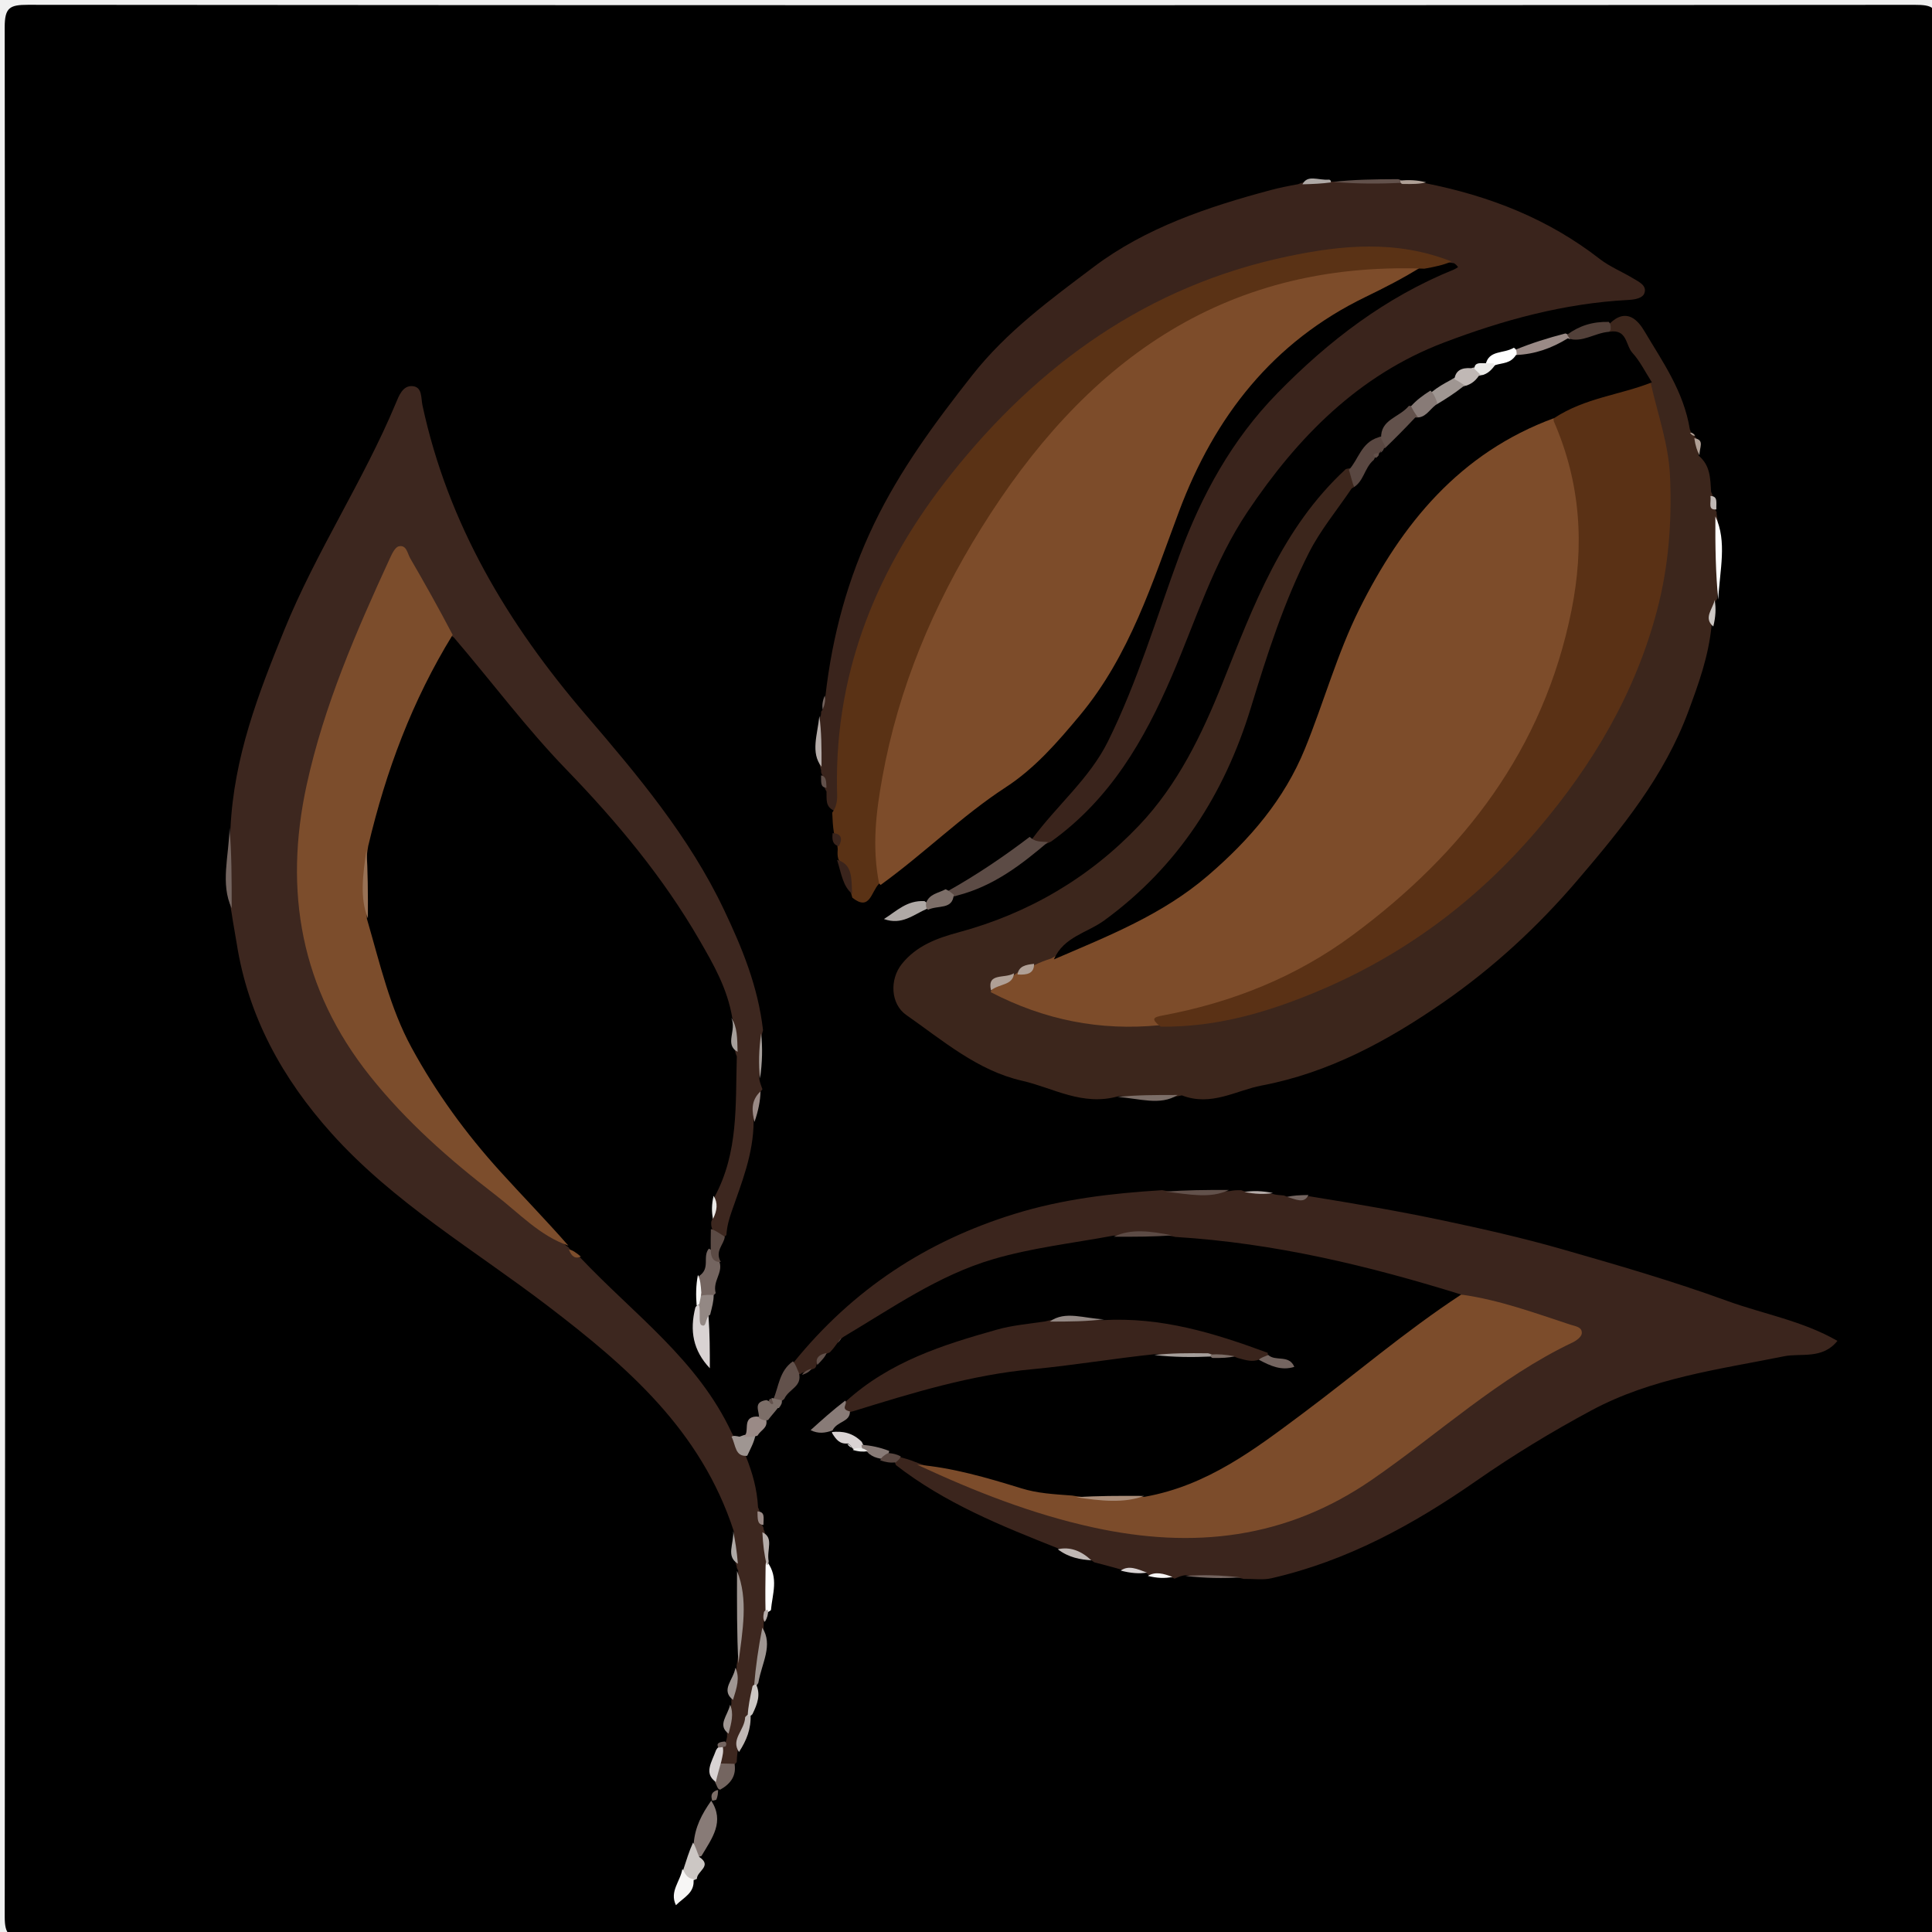
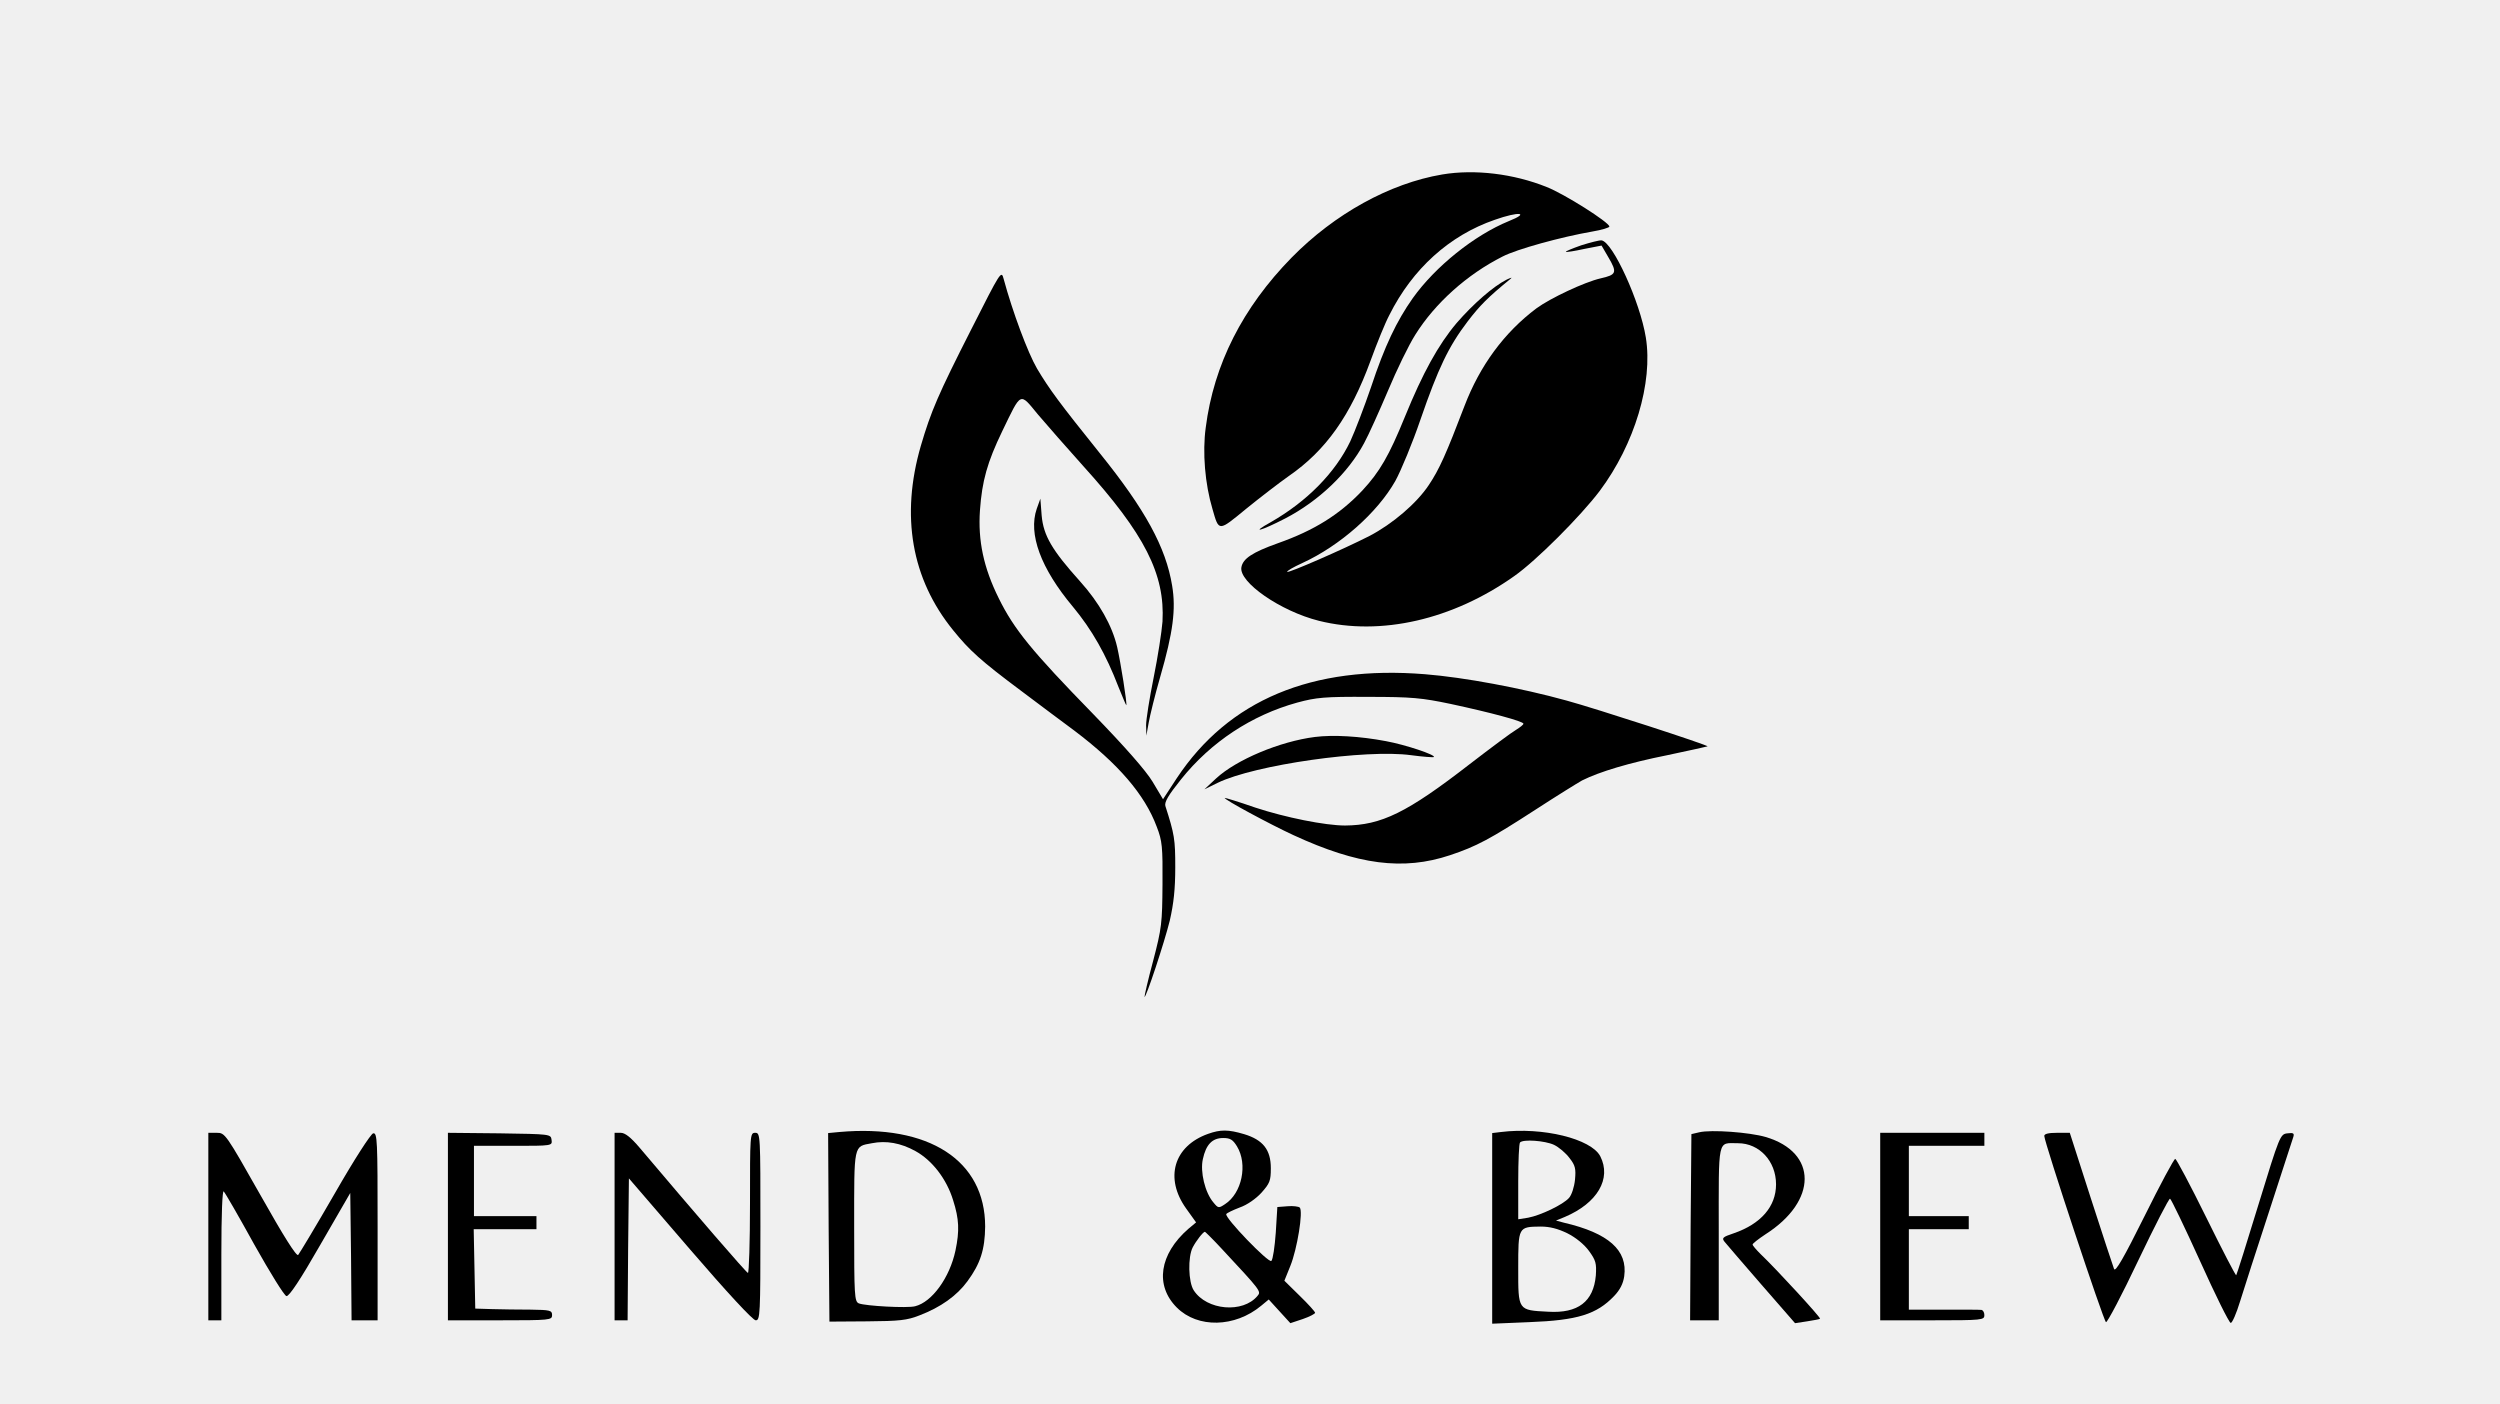
- <svg xmlns="http://www.w3.org/2000/svg" version="1.1" id="Layer_1" x="0px" y="0px" width="100%" viewBox="0 0 367 367" enable-background="new 0 0 367 367" xml:space="preserve">
-   <path fill="#000000" opacity="1" stroke="none" d=" M214,368   C144.024,368 74.547,367.973 5.071,368.085   C1.804,368.091 0.893,367.644 0.896,364.074   C1.021,244.448 1.023,124.822 0.892,5.196   C0.888,1.446 1.839,0.911 5.301,0.914   C124.76,1.017 244.22,1.016 363.679,0.919   C367.088,0.916 368.117,1.371 368.112,5.176   C367.975,124.802 367.979,244.428 368.101,364.054   C368.105,367.584 367.258,368.098 363.949,368.089   C314.133,367.96 264.316,368 214,368  z" />
-   <path fill="#3D271F" opacity="1" stroke="none" d=" M43.777,157.46   C44.397,143.806 49.087,131.761 53.987,119.707   C60.031,104.838 68.987,91.428 75.171,76.64   C75.741,75.278 76.475,73.166 78.39,73.353   C80.261,73.536 79.951,75.61 80.252,77.005   C85.1,99.52 96.394,118.447 111.302,135.818   C121.126,147.265 130.958,158.974 137.53,172.82   C140.927,179.978 143.979,187.296 144.944,195.685   C143.991,198.8 144.768,201.61 144.22,204.709   C144.281,205.583 144.565,206.103 144.832,206.921   C143.195,208.729 143.649,210.802 143.159,212.985   C143.129,219.261 140.864,224.697 138.983,230.15   C138.509,231.524 138.118,232.804 137.981,234.615   C136.374,236.059 135.741,235.231 135.268,233.407   C135.084,232.859 135.082,232.635 135.113,232.074   C135.836,230.432 135.325,229.004 135.738,227.355   C140.311,218.88 139.688,209.931 139.966,200.663   C138.854,198.203 140.002,195.907 139.123,193.455   C138.184,187.751 135.508,183.153 132.909,178.65   C125.979,166.646 117.185,156.103 107.531,146.124   C100.013,138.353 93.497,129.612 86.244,121.127   C81.202,117.547 79.695,111.726 76.024,107.151   C73.698,109.657 73.015,112.649 71.837,115.322   C64.968,130.907 58.833,146.763 58.208,164.05   C57.731,177.268 61.647,189.321 69.338,200.099   C74.687,207.595 81.15,214.089 88.212,219.922   C94.751,225.323 100.825,231.244 107.724,236.763   C108.035,236.946 108.006,236.988 108.028,236.975   C108.505,237.731 108.988,238.471 110.211,238.876   C120.366,249.642 132.542,258.287 139.009,272.194   C139.839,273.788 140.988,274.856 141.677,276.612   C142.945,279.813 143.808,282.807 143.999,286.346   C144.625,287.562 144.439,288.561 144.796,289.776   C145.014,290.061 145.1,290.343 145.04,290.478   C145.917,292.306 145.325,294.149 145.533,296.365   C146.285,299.457 145.965,302.145 145.803,305.259   C145.557,306.273 145.465,306.861 145.204,307.842   C144.978,308.227 145.082,308.54 145.061,308.704   C145.175,312.25 144.006,315.463 143.65,319.156   C143.249,321.19 142.977,322.867 142.529,324.864   C142.058,327.66 140.778,329.837 140.124,332.568   C140.01,333.379 139.997,333.87 139.942,334.727   C139.261,335.617 138.538,335.834 137.361,335.541   C136.384,334.772 136.393,334.012 136.521,332.85   C136.728,331.972 137.047,331.595 137.756,331.051   C138.011,330.571 138.02,330.379 138.113,329.913   C137.974,327.84 138.546,326.11 138.836,324.003   C139.016,323.666 138.904,323.452 138.925,323.333   C138.913,321.231 139.527,319.324 139.828,316.979   C140.015,316.601 139.891,316.466 139.914,316.378   C141.082,310.451 140.291,304.557 140.219,298.314   C139.987,297.938 139.893,297.683 139.956,297.562   C139.053,295.436 139.705,293.29 139.38,290.839   C133.148,271.682 119.14,259.604 104.095,248.106   C90.153,237.451 74.807,228.491 62.94,215.246   C53.657,204.886 47.134,193.101 44.956,179.172   C44.677,177.388 44.319,175.617 43.997,173.418   C42.955,167.985 43.712,162.922 43.777,157.46  z" />
-   <path fill="#3C261C" opacity="1" stroke="none" d=" M325.843,96.867   C326.061,97.154 326.158,97.41 326.071,97.516   C327.098,102.799 326.266,108.032 326.218,113.675   C325.998,114.115 325.99,113.999 326.047,113.995   C324.869,115.309 325.938,117.12 325.124,118.873   C324.537,124.748 322.666,129.869 320.74,135.075   C316.159,147.455 308.124,157.288 299.685,167.169   C292.076,176.079 283.656,183.833 274.128,190.434   C263.61,197.719 252.423,203.79 239.671,206.204   C234.777,207.13 230.121,210.239 224.5,208.076   C220.456,209.032 216.67,208.295 212.492,208.225   C205.651,210.204 200.027,206.63 194.168,205.302   C185.684,203.379 179.098,197.654 172.144,192.798   C169.21,190.749 168.914,186.105 171.326,183.097   C174.084,179.659 177.976,178.211 182.012,177.126   C195.4,173.525 207.013,166.694 216.45,156.724   C223.724,149.039 228.288,139.599 232.271,129.652   C238.053,115.213 243.492,100.32 255.647,89.108   C257.4,88.594 257.682,89.685 258.123,91.004   C258.101,93.506 256.816,95.098 255.673,96.702   C248.447,106.846 244.206,118.328 240.497,130.072   C237.848,138.461 235.253,146.957 230.672,154.491   C224.567,164.531 216.558,172.869 206.169,178.717   C204.459,179.679 202.662,180.617 201.078,182.393   C200.168,183.298 199.358,183.728 198.187,184.186   C196.632,184.498 195.316,184.449 194.022,185.536   C193.574,185.82 193.387,185.924 192.904,186.153   C191.91,186.536 191.03,186.542 191,187.792   C200.033,191.943 209.396,193.44 219.416,193.503   C232.91,193.358 245.075,189.316 256.533,183.471   C277.117,172.971 292.917,157.253 304.209,137.12   C313.168,121.147 317.101,104.033 315.01,85.69   C314.591,82.02 313.232,78.588 312.438,74.646   C310.644,70.529 308.584,66.962 305.735,63.463   C305.429,62.685 305.43,62.215 305.771,61.467   C309.051,58.3 311.226,60.969 312.387,62.93   C315.813,68.718 319.821,74.307 321.002,81.558   C321.223,82.186 321.454,82.433 321.884,82.837   C322.085,82.992 322.017,82.991 322.029,82.959   C322.8,83.94 322.36,85.134 322.673,86.549   C324.885,88.437 324.878,90.774 325.04,93.427   C325.679,94.635 325.396,95.663 325.843,96.867  z" />
-   <path fill="#7D4C2A" opacity="1" stroke="none" d=" M269.965,50.71   C266.597,52.83 263.006,54.658 259.381,56.416   C241.776,64.951 230.721,79.127 223.97,97.138   C218.911,110.637 214.612,124.517 205.126,135.896   C200.908,140.955 196.619,145.921 191.059,149.542   C182.698,154.988 175.628,162.069 167.285,168.1   C164.06,165.413 164.113,161.634 164.407,158.039   C165.871,140.167 171.481,123.533 179.957,107.819   C186.389,95.896 193.758,84.635 203.625,75.198   C217.455,61.97 233.607,53.102 252.534,49.783   C258.207,48.788 264.075,48.022 269.965,50.71  z" />
-   <path fill="#3B251D" opacity="1" stroke="none" d=" M277.945,246.025   C260.089,240.463 242.187,236.13 223.277,234.968   C219.246,234.03 215.537,234.675 211.496,234.722   C203.6,236.186 196.02,237.023 188.603,239.21   C178.269,242.258 169.669,248.336 160.335,253.88   C159.748,254.256 159.497,254.525 159.123,255.045   C158.602,255.779 158.222,256.277 157.636,256.894   C156.468,257.334 155.649,257.827 155.129,259.169   C154.994,259.699 154.909,259.839 154.636,259.978   C153.86,260.234 153.218,260.497 152.271,260.824   C152.014,261.056 152.035,261.007 152.038,261.034   C150.757,261.109 150.506,260.272 150.731,258.842   C162.04,244.875 175.995,235.76 192.733,230.589   C201.801,227.788 211.04,226.683 220.766,226.084   C225.115,226.964 229.152,226.33 233.529,226.268   C234.397,226.086 234.902,226.082 235.785,226.096   C237.834,226.906 239.626,226.284 241.647,226.774   C242.467,227.003 242.98,227.014 243.871,227.094   C245.62,227.805 247.053,227.429 248.704,227.237   C257.384,228.64 265.852,230.089 274.251,231.868   C281.755,233.457 289.255,235.157 296.626,237.265   C307.197,240.289 317.783,243.36 328.105,247.12   C334.98,249.624 342.36,250.875 349.034,254.71   C346.182,258.282 342.096,256.992 338.91,257.636   C326.425,260.157 313.82,261.734 302.294,267.92   C294.731,271.98 287.438,276.422 280.432,281.301   C268.447,289.647 255.832,296.537 241.483,299.811   C239.93,300.166 238.235,299.899 236.261,299.927   C232.538,298.947 229.072,299.807 225.296,299.225   C224.424,299.277 223.92,299.553 223.134,299.878   C221.487,299.082 219.943,299.736 218.209,299.199   C217.901,298.993 218.041,298.965 218.059,299.034   C216.665,297.895 214.918,298.842 213.034,298.178   C211.193,297.624 209.709,297.265 207.862,296.772   C205.7,295.174 203.467,294.87 201.041,294.147   C190.138,289.82 179.567,285.577 170.188,278.305   C169.781,277.413 169.953,276.924 170.888,276.752   C172.064,277.11 172.85,277.281 173.813,277.7   C185.895,282.014 197.748,286.289 210.114,288.773   C228.214,292.409 245.028,289.874 260.477,278.949   C272.392,270.523 283.412,260.823 297.028,253.845   C290.77,249.737 283.522,250.296 277.945,246.025  z" />
-   <path fill="#3A241C" opacity="1" stroke="none" d=" M270.66,34.779   C283.062,37.228 294.123,41.608 303.851,49.167   C305.785,50.67 308.145,51.616 310.262,52.898   C311.333,53.547 312.912,54.247 312.357,55.721   C312.004,56.659 310.546,56.915 309.302,56.979   C297.145,57.611 285.5,60.801 274.248,65.086   C258.077,71.246 246.504,83.013 237.007,97.171   C230.503,106.867 227.132,117.912 222.584,128.463   C217.384,140.528 210.943,151.76 199.697,159.84   C198.288,160.579 197.142,160.944 196.023,159.425   C200.813,152.92 206.959,147.919 210.469,140.832   C216.087,129.489 219.661,117.365 224.024,105.535   C228.239,94.104 233.962,83.568 242.685,74.651   C252.428,64.692 263.182,56.48 276.12,51.226   C276.422,51.104 276.692,50.906 276.977,50.744   C276.804,50.51 276.632,50.275 276.204,49.998   C248.291,45.801 224.041,53.759 202.488,70.886   C186.718,83.416 174.293,98.619 166.833,117.516   C163.082,127.019 160.868,136.88 160.825,147.172   C160.815,149.595 161.244,152.257 158.457,154.01   C156.741,153.209 157.06,151.902 157,150.347   C156.258,149.265 156.623,148.291 156.186,147.198   C155.977,146.938 155.941,146.526 155.98,146.324   C154.915,143.008 155.738,139.801 155.787,136.225   C156.023,135.807 155.952,135.397 155.986,135.192   C156.737,134.289 156.397,133.349 156.788,132.276   C158.103,120.668 161.06,109.865 166.024,99.545   C170.972,89.259 177.611,80.273 184.657,71.316   C191.25,62.933 199.592,56.869 207.767,50.701   C217.615,43.271 229.437,39.301 241.371,36.108   C242.968,35.681 244.592,35.352 246.6,34.989   C248.678,34.038 250.512,34.701 252.713,34.502   C257.063,34.502 260.963,34.502 265.313,34.502   C267.265,34.519 268.767,34.459 270.66,34.779  z" />
-   <path fill="#7C4D2C" opacity="1" stroke="none" d=" M107.964,236.616   C102.542,234.773 98.588,230.425 94.044,226.935   C85.346,220.254 77.14,213.006 70.271,204.388   C57.139,187.916 53.833,169.27 58.275,149.004   C61.569,133.973 67.669,119.952 74.064,106.052   C74.462,105.186 75.05,103.94 75.755,103.78   C77.23,103.446 77.383,105.121 77.922,106.049   C80.654,110.757 83.326,115.5 85.986,120.591   C78.288,133.122 73.332,146.387 69.945,160.714   C69.115,165.431 69.633,169.789 69.692,174.514   C72.184,183.078 74.069,191.45 78.172,198.99   C82.815,207.524 88.479,215.312 95.05,222.559   C99.262,227.206 103.64,231.685 107.964,236.616  z" />
-   <path fill="#7C4C2B" opacity="1" stroke="none" d=" M277.566,245.914   C284.881,246.931 291.583,249.433 298.366,251.649   C299.259,251.941 300.603,252.058 300.469,253.321   C300.404,253.934 299.489,254.646 298.798,254.975   C284.691,261.681 273.288,272.357 260.583,281.108   C244.214,292.384 226.596,294.271 207.743,290.167   C196.149,287.643 185.198,283.341 174.207,278.227   C180.846,278.763 187.477,280.701 194.01,282.719   C197.138,283.685 200.127,283.828 203.675,284.096   C208.406,284.895 212.722,284.35 217.406,284.334   C229.389,282.224 238.491,275.194 247.462,268.504   C257.422,261.076 266.862,252.942 277.566,245.914  z" />
-   <path fill="#5A3215" opacity="1" stroke="none" d=" M158.091,154.374   C159.256,152.753 159.015,151.197 158.992,149.724   C158.626,127.072 166.845,107.456 180.686,90.062   C197.313,69.167 218.059,54.279 244.615,48.703   C254.874,46.549 265.275,45.54 275.715,49.67   C274.281,50.318 272.613,50.682 270.575,51.039   C231.743,49.598 205.675,69.359 186.377,100.363   C177.287,114.967 170.671,130.664 167.601,147.705   C166.425,154.232 165.605,160.781 166.996,167.85   C165.455,169.412 165.261,173.178 161.908,170.526   C161.162,167.926 160.881,165.518 159.257,163.229   C159.055,162.515 159.089,162.069 159.132,161.287   C159.004,160.112 159.02,159.237 158.409,158.194   C158.197,156.87 158.155,155.819 158.091,154.374  z" />
-   <path fill="#3A241C" opacity="1" stroke="none" d=" M160.622,266.269   C169.023,258.603 179.191,255.446 189.448,252.554   C192.275,251.756 195.257,251.511 198.565,251.008   C202.293,249.973 205.702,250.691 209.49,250.768   C220.618,250.149 230.596,253.202 240.803,256.975   C241.043,258.105 240.485,258.462 239.308,258.226   C237.81,258.812 236.61,258.349 235.107,257.956   C233.249,257.161 231.603,257.638 229.59,257.498   C226.062,257.463 222.949,257.572 219.463,257.228   C211.426,258.067 203.788,259.375 196.095,260.093   C184.506,261.175 173.51,264.524 162.123,268.06   C159.939,268.675 159.468,268.148 160.622,266.269  z" />
-   <path fill="#5C4B45" opacity="1" stroke="none" d=" M195.606,158.968   C196.639,160.002 197.701,159.832 199.063,159.957   C194.135,164.137 188.858,168.298 181.85,170.108   C180.876,170.461 180.361,170.359 179.955,169.324   C185.48,166.226 190.507,162.837 195.606,158.968  z" />
-   <path fill="#887B77" opacity="1" stroke="none" d=" M135.109,342.051   C137.674,346.036 135.319,349.098 133.238,352.578   C131.034,353.25 131.687,351.673 131.768,350.264   C132.018,347.036 133.319,344.6 135.109,342.051  z" />
-   <path fill="#D9D3D3" opacity="1" stroke="none" d=" M134.588,249.987   C134.839,253.373 134.839,256.646 134.839,259.918   C131.65,256.521 130.98,252.81 132.088,248.371   C132.377,247.892 132.581,247.812 133.063,247.899   C133.716,248.604 133.857,249.187 133.693,249.831   C133.88,249.819 133.182,250.577 133.926,250.096   C134.044,250.019 134.214,249.996 134.588,249.987  z" />
-   <path fill="#594741" opacity="1" stroke="none" d=" M257.267,92.575   C256.797,91.53 256.654,90.523 256.237,89.251   C258.064,87.284 258.566,84.09 261.792,83.095   C262.817,82.621 263.175,83.077 263.607,83.838   C263.687,84.314 263.686,84.508 263.607,84.98   C263.441,85.424 263.351,85.591 263.093,85.981   C262.803,86.341 262.681,86.478 262.386,86.822   C262.003,87.333 261.826,87.656 261.575,88.276   C260.651,90.359 259.738,92.076 257.267,92.575  z" />
-   <path fill="#62514B" opacity="1" stroke="none" d=" M263.499,85.236   C262.942,84.6 262.757,84.04 262.358,83.281   C262.199,79.642 265.758,79.364 267.627,77.103   C268.71,77.064 269.227,77.577 269.655,78.668   C269.124,82.387 267.098,84.41 263.499,85.236  z" />
-   <path fill="#746560" opacity="1" stroke="none" d=" M136.706,239.8   C137.298,241.89 135.349,243.351 135.953,245.643   C135.171,246.513 134.417,246.86 133.164,246.345   C132.351,245.035 132.526,243.907 132.762,242.419   C135.043,240.931 133.361,238.752 134.653,237.189   C135.814,237.716 135.834,238.844 136.706,239.8  z" />
-   <path fill="#9A8A86" opacity="1" stroke="none" d=" M287.8,66.465   C290.956,65.163 293.985,64.221 297.375,63.338   C297.936,63.552 298.135,63.707 298.382,64.239   C296.106,68.581 292.457,68.74 288.242,67.796   C287.869,67.295 287.771,67.06 287.8,66.465  z" />
-   <path fill="#62514B" opacity="1" stroke="none" d=" M150.619,258.595   C151.15,259.154 151.321,259.865 151.766,260.819   C152.424,263.428 149.863,263.802 148.987,265.72   C148.319,266.394 147.728,266.49 146.867,265.927   C147.966,263.328 148.006,260.445 150.619,258.595  z" />
-   <path fill="#887B77" opacity="1" stroke="none" d=" M160.564,266.058   C161.086,266.758 159.523,267.666 161.45,268.116   C161.497,270.168 158.999,269.931 158.145,271.726   C156.765,272.209 155.472,272.408 153.974,271.672   C156.103,269.751 158.157,267.899 160.564,266.058  z" />
-   <path fill="#9F9692" opacity="1" stroke="none" d=" M143.242,320.279   C143.553,316.514 144.064,313.008 144.808,309.184   C146.906,312.518 144.716,315.852 144.045,319.68   C143.725,320.207 143.583,320.373 143.242,320.279  z" />
-   <path fill="#9F9692" opacity="1" stroke="none" d=" M140.003,298.411   C142.192,303.786 141.054,309.747 140.261,315.987   C139.965,310.488 139.992,304.686 140.003,298.411  z" />
-   <path fill="#AFA9A6" opacity="1" stroke="none" d=" M176.143,172.605   C173.477,173.765 171.32,175.803 167.914,174.58   C170.419,172.984 172.292,171.008 175.606,171.171   C176.29,171.584 176.417,171.965 176.143,172.605  z" />
-   <path fill="#FFFFFF" opacity="1" stroke="none" d=" M145.421,306.232   C145.359,303.253 145.388,300.66 145.43,297.636   C145.453,296.94 145.463,296.675 145.75,296.697   C147.976,299.727 146.721,302.763 146.445,305.865   C145.885,306.242 145.699,306.43 145.421,306.232  z" />
-   <path fill="#524039" opacity="1" stroke="none" d=" M298.112,64.226   C297.932,63.928 297.709,63.708 297.723,63.553   C299.999,61.894 302.472,61.077 305.601,61.148   C305.987,61.569 305.977,61.948 305.96,62.614   C303.922,65.907 301.368,66.445 298.112,64.226  z" />
-   <path fill="#CCC7C4" opacity="1" stroke="none" d=" M131.649,350.017   C132.165,350.779 132.344,351.678 132.825,352.742   C135.415,354.468 132.353,355.437 132.386,356.9   C130.571,357.832 129.764,357.324 129.758,355.285   C130.418,353.302 130.865,351.728 131.649,350.017  z" />
-   <path fill="#746560" opacity="1" stroke="none" d=" M43.602,157.225   C44.003,162.044 44.015,167.054 44.012,172.53   C41.821,167.899 43.492,162.608 43.602,157.225  z" />
-   <path fill="#9F9692" opacity="1" stroke="none" d=" M271.935,74.496   C273.161,73.504 274.273,72.881 275.681,72.127   C276.679,71.42 277.383,71.405 278.287,72.329   C278.577,75.721 276.529,76.777 273.66,77.413   C272.164,76.902 271.797,75.995 271.935,74.496  z" />
-   <path fill="#FFFFFF" opacity="1" stroke="none" d=" M326.393,113.912   C325.905,108.934 325.813,103.754 325.852,98.098   C328.128,102.891 326.665,108.34 326.393,113.912  z" />
-   <path fill="#746560" opacity="1" stroke="none" d=" M136.544,334.984   C137.697,335.004 138.432,335.009 139.534,335.053   C139.891,337.218 138.916,338.784 136.802,339.968   C136.401,339.853 136.325,339.648 136.117,339.144   C135.305,337.526 135.181,336.228 136.544,334.984  z" />
-   <path fill="#F7F6F5" opacity="1" stroke="none" d=" M129.618,355.037   C130.163,355.759 130.27,356.701 131.734,356.978   C132.021,359.558 129.904,360.404 128.398,361.908   C127.13,359.273 129.249,357.397 129.618,355.037  z" />
-   <path fill="#887B77" opacity="1" stroke="none" d=" M271.731,74.189   C272.36,74.826 272.671,75.526 273.008,76.513   C272.793,78.796 271.66,79.673 269.339,79.244   C268.726,78.482 268.449,77.956 268.038,77.162   C269.073,76.013 270.243,75.132 271.731,74.189  z" />
-   <path fill="#AA8D79" opacity="1" stroke="none" d=" M217.342,284.164   C213.481,285.599 209.105,285.116 204.426,284.41   C208.379,284.14 212.637,284.133 217.342,284.164  z" />
-   <path fill="#987256" opacity="1" stroke="none" d=" M69.885,174.44   C68.309,170.562 68.935,166.155 69.619,161.428   C69.877,165.397 69.903,169.691 69.885,174.44  z" />
-   <path fill="#7C6E68" opacity="1" stroke="none" d=" M176.277,172.82   C175.879,172.461 175.861,172.115 175.911,171.518   C176.576,169.779 178.153,169.701 179.624,168.922   C180.269,169.187 180.57,169.506 181.178,169.956   C180.939,172.87 178.247,171.884 176.277,172.82  z" />
-   <path fill="#62514B" opacity="1" stroke="none" d=" M233.439,226.043   C229.898,227.779 225.785,226.836 221.414,226.369   C225.077,226.063 229.032,226.03 233.439,226.043  z" />
-   <path fill="#62514B" opacity="1" stroke="none" d=" M266.33,34.721   C261.958,34.94 257.85,34.936 253.296,34.557   C256.937,34.116 261.023,34.049 265.575,34.033   C266.225,34.222 266.41,34.36 266.33,34.721  z" />
-   <path fill="#C0B8B5" opacity="1" stroke="none" d=" M140.379,332.808   C138.751,330.389 141.453,328.704 141.552,326.186   C141.95,325.746 142.139,325.562 142.579,325.683   C142.7,328.411 141.821,330.602 140.379,332.808  z" />
-   <path fill="#5C4B45" opacity="1" stroke="none" d=" M136.915,239.723   C135.635,239.779 135.003,239.018 135.011,237.398   C135.002,236.002 134.997,234.939 135.039,233.48   C135.855,233.673 136.624,234.263 137.679,234.933   C137.518,236.456 135.746,237.59 136.915,239.723  z" />
-   <path fill="#938884" opacity="1" stroke="none" d=" M132.927,246.172   C133.907,245.947 134.571,245.953 135.565,245.997   C135.581,247.152 135.267,248.271 134.896,249.745   C133.864,250.277 134.323,252.317 133.234,251.701   C132.717,251.408 133.006,249.69 132.866,248.272   C132.568,247.439 132.504,246.932 132.927,246.172  z" />
-   <path fill="#5C4B45" opacity="1" stroke="none" d=" M211.584,234.924   C214.798,233.355 218.548,233.849 222.601,234.664   C219.278,234.934 215.655,234.944 211.584,234.924  z" />
-   <path fill="#9F9692" opacity="1" stroke="none" d=" M141.934,276.543   C139.612,276.737 139.799,274.588 138.966,272.91   C139.374,272.657 139.77,272.78 140.486,272.907   C141.538,272.484 142.308,272.281 143.474,272.76   C143.19,274.083 142.585,275.152 141.934,276.543  z" />
-   <path fill="#9A8A86" opacity="1" stroke="none" d=" M143.893,272.714   C143.048,272.997 142.3,272.981 141.179,272.938   C142.646,272.259 140.739,269.209 143.672,269.081   C144.518,269.133 144.954,269.255 145.573,269.781   C145.825,271.32 144.548,271.594 143.893,272.714  z" />
-   <path fill="#7C6E68" opacity="1" stroke="none" d=" M212.276,208.378   C215.789,208.004 219.509,207.995 223.703,208   C220.395,210.103 216.39,208.637 212.276,208.378  z" />
-   <path fill="#FFFFFF" opacity="1" stroke="none" d=" M287.563,66.058   C287.963,66.276 287.999,66.448 288.086,66.876   C288.216,69.382 286.685,69.992 284.457,70.319   C283.458,70.198 282.935,69.977 282.191,69.311   C282.798,66.417 285.58,67.25 287.563,66.058  z" />
-   <path fill="#D9D3D3" opacity="1" stroke="none" d=" M157.977,272.03   C160.042,271.809 161.956,272.144 163.694,273.887   C163.947,274.419 164.102,274.592 164.057,275.05   C163.4,275.449 162.94,275.471 162.159,275.254   C161.843,275.106 161.936,275.097 161.933,275.144   C161.795,274.854 161.587,274.572 161.084,274.193   C159.551,274.369 158.861,273.501 158.114,272.31   C158.059,271.984 157.98,271.99 157.977,272.03  z" />
-   <path fill="#C0B8B5" opacity="1" stroke="none" d=" M200.932,294.294   C203.193,293.783 205.312,294.523 207.313,296.393   C205.275,296.257 203.043,295.904 200.932,294.294  z" />
-   <path fill="#746560" opacity="1" stroke="none" d=" M239.128,258.293   C239.568,257.869 240.136,257.731 240.917,257.389   C242.305,258.682 244.855,257.252 245.868,259.647   C243.424,260.427 241.343,259.481 239.128,258.293  z" />
-   <path fill="#746560" opacity="1" stroke="none" d=" M225.154,299.365   C228.412,299.109 231.897,299.217 235.649,299.63   C232.404,299.865 228.892,299.797 225.154,299.365  z" />
-   <path fill="#A69F9B" opacity="1" stroke="none" d=" M219.268,257.406   C222.404,257.026 225.719,257.028 229.484,257.07   C230.154,257.232 230.374,257.355 230.272,257.677   C226.45,257.846 222.948,257.817 219.268,257.406  z" />
-   <path fill="#938884" opacity="1" stroke="none" d=" M209.717,250.602   C206.563,251.013 203.22,251.053 199.419,251.048   C202.347,248.888 206.007,250.509 209.717,250.602  z" />
-   <path fill="#C0B8B5" opacity="1" stroke="none" d=" M278.39,73.313   C277.546,72.764 277.072,72.414 276.288,72.029   C276.481,70.466 277.536,69.785 279.483,69.941   C280.389,69.63 280.866,69.724 281.39,70.625   C281.339,72.675 280.444,73.53 278.39,73.313  z" />
-   <path fill="#3A241C" opacity="1" stroke="none" d=" M159.002,163.329   C162.022,164.184 161.7,166.9 161.87,169.788   C160.117,168.368 159.813,165.917 159.002,163.329  z" />
-   <path fill="#7C6E68" opacity="1" stroke="none" d=" M145.897,269.75   C145.3,269.898 144.806,269.747 144.179,269.37   C144.281,268.025 142.945,266.338 145.601,265.956   C146.269,266.255 146.599,266.429 147.271,266.56   C147.685,266.766 147.812,266.916 147.843,267.346   C147.165,268.234 146.583,268.842 145.897,269.75  z" />
-   <path fill="#B6ADAA" opacity="1" stroke="none" d=" M155.645,136.02   C156.048,138.934 156.073,142.062 156.058,145.655   C153.931,142.965 155.294,139.547 155.645,136.02  z" />
-   <path fill="#CCC7C4" opacity="1" stroke="none" d=" M142.941,325.607   C142.652,325.975 142.474,325.962 142.029,325.94   C142.115,324.2 142.469,322.47 142.932,320.38   C143.042,320.02 143.455,320.013 143.661,320.027   C144.495,321.911 143.924,323.593 142.941,325.607  z" />
-   <path fill="#9F9692" opacity="1" stroke="none" d=" M139.687,316.804   C140.602,318.659 139.962,320.618 139.24,322.905   C136.799,320.994 139.378,319.087 139.687,316.804  z" />
-   <path fill="#A69F9B" opacity="1" stroke="none" d=" M144.376,204.873   C144.074,202.211 144.153,199.36 144.585,196.3   C144.878,198.956 144.817,201.82 144.376,204.873  z" />
-   <path fill="#D9D3D3" opacity="1" stroke="none" d=" M137.016,334.6   C136.629,336.054 136.296,337.11 135.974,338.505   C133.667,336.837 135.158,334.834 136.028,332.44   C136.325,331.902 136.586,331.755 137.276,331.741   C137.494,332.649 137.282,333.424 137.016,334.6  z" />
-   <path fill="#887B77" opacity="1" stroke="none" d=" M163.899,275.268   C163.736,275.081 163.598,274.653 163.695,274.449   C165.454,274.585 167.116,274.924 168.91,275.617   C168.767,276.601 168.259,276.915 167.299,277.095   C166.387,276.924 165.784,276.696 165.078,276.153   C164.687,275.671 164.383,275.543 163.899,275.268  z" />
-   <path fill="#9A8A86" opacity="1" stroke="none" d=" M143.321,213.121   C142.881,211.246 142.511,209.137 144.469,207.315   C144.43,209.126 144.044,211.033 143.321,213.121  z" />
-   <path fill="#A69F9B" opacity="1" stroke="none" d=" M138.919,193.359   C140.072,195.046 140.044,197.234 140.112,199.801   C137.545,198.406 140.002,195.7 138.919,193.359  z" />
-   <path fill="#9F9692" opacity="1" stroke="none" d=" M138.689,323.833   C139.424,325.492 138.949,327.248 138.393,329.326   C136.197,327.699 138.256,325.879 138.689,323.833  z" />
-   <path fill="#AFA9A6" opacity="1" stroke="none" d=" M139.277,290.863   C139.626,292.521 139.97,294.585 140.167,297.045   C137.844,295.617 139.43,293.337 139.277,290.863  z" />
-   <path fill="#594741" opacity="1" stroke="none" d=" M167.202,277.398   C167.465,276.788 167.941,276.423 168.729,276.015   C169.672,276.104 170.303,276.237 171.106,276.654   C170.957,277.146 170.636,277.354 170.149,277.797   C169.127,277.903 168.27,277.774 167.202,277.398  z" />
-   <path fill="#AFA9A6" opacity="1" stroke="none" d=" M252.455,34.125   C252.851,34.183 252.82,34.496 252.808,34.652   C251.14,34.881 249.484,34.954 247.413,35.013   C248.391,33.095 250.355,34.288 252.455,34.125  z" />
-   <path fill="#EAE9E7" opacity="1" stroke="none" d=" M281.362,71.288   C280.789,70.789 280.565,70.494 280.086,70.074   C280.048,69.23 280.538,68.929 281.598,68.99   C282.41,68.992 282.899,69.006 283.753,69.039   C284.261,70.804 283.329,71.487 281.362,71.288  z" />
-   <path fill="#B6ADAA" opacity="1" stroke="none" d=" M146.011,296.557   C146.026,296.983 145.823,297.328 145.632,297.267   C145.184,295.313 144.926,293.42 144.824,291.07   C147.065,292.132 145.612,294.301 146.011,296.557  z" />
-   <path fill="#B6ADAA" opacity="1" stroke="none" d=" M241.809,226.626   C240.163,226.908 238.373,226.825 236.373,226.428   C237.997,226.163 239.831,226.211 241.809,226.626  z" />
-   <path fill="#CCC7C4" opacity="1" stroke="none" d=" M325.455,119.005   C323.536,117.398 325.335,115.724 325.72,113.982   C326.003,115.592 325.9,117.194 325.455,119.005  z" />
-   <path fill="#F7F6F5" opacity="1" stroke="none" d=" M133.219,245.547   C133.132,246.378 133.022,246.816 132.856,247.59   C132.802,247.926 132.487,247.944 132.33,247.958   C132.179,246.081 132.184,244.19 132.576,242.173   C133.039,243.083 133.118,244.118 133.219,245.547  z" />
-   <path fill="#3A241C" opacity="1" stroke="none" d=" M158.166,158.262   C159.601,158.326 160.23,159.097 159.339,160.739   C158.166,160.448 158.028,159.571 158.166,158.262  z" />
-   <path fill="#7C6E68" opacity="1" stroke="none" d=" M230.351,257.954   C229.951,257.875 229.98,257.491 229.958,257.3   C231.381,257.205 232.828,257.301 234.538,257.636   C233.451,257.927 232.101,257.98 230.351,257.954  z" />
-   <path fill="#EAE9E7" opacity="1" stroke="none" d=" M135.554,227.157   C136.411,228.505 136.238,229.925 135.442,231.535   C135.161,230.244 135.176,228.75 135.554,227.157  z" />
-   <path fill="#B0A096" opacity="1" stroke="none" d=" M266.481,34.947   C266.066,34.944 265.968,34.517 266.004,34.3   C267.619,34.143 269.197,34.201 270.914,34.63   C269.667,34.983 268.281,34.966 266.481,34.947  z" />
-   <path fill="#746560" opacity="1" stroke="none" d=" M248.553,227.003   C247.734,228.737 246.198,227.823 244.498,227.367   C245.554,227.095 246.858,227.027 248.553,227.003  z" />
-   <path fill="#F7F6F5" opacity="1" stroke="none" d=" M218.046,299.358   C219.489,298.472 221.038,298.915 222.722,299.553   C221.297,299.858 219.744,299.79 218.046,299.358  z" />
-   <path fill="#D9D3D3" opacity="1" stroke="none" d=" M212.887,298.347   C214.405,297.281 216.024,298.034 217.876,298.73   C216.417,298.973 214.757,298.842 212.887,298.347  z" />
-   <path fill="#B0A096" opacity="1" stroke="none" d=" M322.834,86.488   C322.421,85.757 322.039,84.649 321.848,83.235   C323.9,83.579 322.775,85.002 322.834,86.488  z" />
-   <path fill="#7C6E68" opacity="1" stroke="none" d=" M136.105,340.083   C136.476,340.058 136.438,340.017 136.412,340.004   C136.38,340.599 136.375,341.206 136.049,341.895   C135.728,341.978 135.434,342.053 135.283,342.053   C135.108,341.336 134.911,340.564 136.105,340.083  z" />
-   <path fill="#EAE9E7" opacity="1" stroke="none" d=" M163.42,275.067   C164.06,275.158 164.354,275.298 164.796,275.669   C164.039,275.807 163.103,275.777 162.005,275.427   C162.263,275.089 162.684,275.071 163.42,275.067  z" />
-   <path fill="#C0B8B5" opacity="1" stroke="none" d=" M326.04,96.768   C324.356,96.938 325.076,95.532 324.915,94.212   C326.375,94.271 325.982,95.41 326.04,96.768  z" />
-   <path fill="#746560" opacity="1" stroke="none" d=" M156.666,132.142   C156.846,132.881 156.701,133.742 156.288,134.794   C156.127,134.079 156.233,133.171 156.666,132.142  z" />
-   <path fill="#62514B" opacity="1" stroke="none" d=" M155.265,259.277   C154.881,258.267 155.282,257.354 157.012,257.017   C156.792,257.687 156.154,258.362 155.265,259.277  z" />
-   <path fill="#62514B" opacity="1" stroke="none" d=" M155.966,147.292   C156.94,147.453 156.953,148.379 156.996,149.635   C155.791,149.582 156.009,148.554 155.966,147.292  z" />
-   <path fill="#9A8A86" opacity="1" stroke="none" d=" M145.016,289.673   C143.778,289.596 143.948,288.459 143.886,287.11   C145.375,287.167 145.035,288.292 145.016,289.673  z" />
-   <path fill="#7C4D2C" opacity="1" stroke="none" d=" M110.337,238.701   C109.393,239.179 108.567,238.78 108.065,237.34   C108.748,237.453 109.446,237.943 110.337,238.701  z" />
-   <path fill="#7C6E68" opacity="1" stroke="none" d=" M146.603,265.545   C147.128,265.665 147.618,265.809 148.488,265.998   C148.635,266.466 148.402,266.889 147.958,267.469   C147.609,267.518 147.47,267.411 147.14,267.122   C146.812,266.747 146.674,266.554 146.542,266.005   C146.547,265.65 146.568,265.569 146.603,265.545  z" />
-   <path fill="#B6ADAA" opacity="1" stroke="none" d=" M145.126,306.211   C145.329,305.846 145.758,305.742 145.914,305.898   C145.913,306.687 145.756,307.32 145.288,308.091   C144.959,307.677 144.941,307.126 145.126,306.211  z" />
-   <path fill="#62514B" opacity="1" stroke="none" d=" M152.367,261.171   C152.602,260.679 153.189,260.303 154.146,259.972   C153.917,260.44 153.318,260.864 152.367,261.171  z" />
-   <path fill="#746560" opacity="1" stroke="none" d=" M137.848,331.727   C137.43,331.884 137.154,331.896 136.472,331.978   C135.999,331.141 136.59,330.922 137.663,330.808   C138.028,331.035 138.024,331.309 137.848,331.727  z" />
-   <path fill="#62514B" opacity="1" stroke="none" d=" M159.185,255.092   C159.176,254.965 159.37,254.648 159.788,254.167   C159.804,254.301 159.595,254.601 159.185,255.092  z" />
-   <path fill="#EAE9E7" opacity="1" stroke="none" d=" M160.943,274.309   C161.137,274.265 161.41,274.489 161.807,274.952   C161.627,274.986 161.324,274.781 160.943,274.309  z" />
-   <path fill="#B0A096" opacity="1" stroke="none" d=" M322.009,82.723   C321.752,82.847 321.42,82.702 321.039,82.249   C321.304,82.112 321.619,82.284 322.009,82.723  z" />
-   <path fill="#62514B" opacity="1" stroke="none" d=" M146.385,265.684   C146.644,265.856 146.74,266.062 146.893,266.604   C146.621,266.867 146.368,266.689 146.097,266.184   C146.003,265.964 146.223,265.718 146.385,265.684  z" />
-   <path fill="#7D4C2A" opacity="1" stroke="none" d=" M196.53,183.316   C197.617,182.785 198.48,182.462 199.682,182.069   C204.312,179.47 208.655,177.02 213.123,174.83   C230.508,166.307 242.969,153.476 249.117,134.797   C253.392,121.81 258.202,109.051 267.238,98.374   C273.204,91.326 279.579,84.859 288.087,80.866   C290.204,79.873 292.235,78.688 295.071,79.313   C298.197,81.263 298.834,84.27 299.632,87.144   C303.04,99.409 302.371,111.73 298.575,123.635   C288.457,155.368 267.621,177.473 236.954,190.373   C231.699,192.583 226.038,193.138 220.301,194.747   C208.915,195.863 198.389,193.754 188.185,188.465   C188.933,186.499 190.893,186.253 192.728,185.17   C192.979,184.934 192.998,184.996 192.973,184.975   C193.925,184.141 195.264,184.183 196.53,183.316  z" />
-   <path fill="#5A3115" opacity="1" stroke="none" d=" M220.482,195.021   C218.522,193.487 219.083,193.234 220.976,192.878   C234.054,190.42 246.185,185.594 256.929,177.642   C278.061,162.002 293.228,142.298 298.514,115.96   C300.958,103.782 300.338,91.875 295.151,80.016   C294.926,78.103 295.868,77.021 297.069,76.528   C302.23,74.407 307.286,71.709 313.578,72.807   C314.918,78.785 316.969,84.357 317.236,90.473   C317.616,99.177 316.961,107.662 314.758,115.993   C310.606,131.697 302.572,145.268 292.041,157.619   C280.374,171.301 266.393,181.631 249.883,188.48   C240.663,192.304 231.1,195.148 220.482,195.021  z" />
-   <path fill="#000000" opacity="1" stroke="none" d=" M313.792,72.627   C307.804,75.018 301.117,75.55 295.249,79.408   C277.224,86.02 266.247,99.586 258.212,115.716   C253.997,124.179 251.461,133.464 247.871,142.258   C243.938,151.891 237.432,159.462 229.497,166.292   C220.791,173.786 210.481,177.812 200.202,182.241   C202.038,177.954 206.516,177.213 209.77,174.838   C223.788,164.605 232.596,150.838 237.601,134.475   C240.693,124.367 243.897,114.293 248.708,104.872   C250.854,100.672 253.937,96.951 256.768,92.775   C259.132,91.629 259.064,88.947 260.955,87.373   C261.233,86.855 261.325,86.619 261.765,86.234   C262.113,86.084 262.067,86.03 262.045,86.058   C262.215,85.809 262.438,85.562 262.888,85.185   C263.082,85.025 263.05,85.11 263.088,85.135   C264.982,83.302 266.837,81.444 268.847,79.298   C270.761,79.465 271.398,77.956 272.715,76.939   C274.637,75.785 276.239,74.769 277.931,73.433   C279.186,73.111 280.099,72.605 280.914,71.395   C282.266,71.232 283.119,70.572 283.988,69.368   C285.448,68.897 286.908,69.102 287.973,67.438   C291.578,67.284 294.691,66.179 297.809,64.279   C300.588,65.197 302.906,63.218 305.688,63.024   C309.125,62.425 308.782,65.6 310.085,67.02   C311.507,68.569 312.463,70.545 313.792,72.627  z" />
-   <path fill="#B0A096" opacity="1" stroke="none" d=" M192.623,184.88   C192.4,187.226 189.927,186.797 188.248,188.122   C187.454,184.681 190.824,185.978 192.623,184.88  z" />
-   <path fill="#B0A096" opacity="1" stroke="none" d=" M196.43,183.087   C196.457,184.916 195.139,185.238 193.283,185.109   C193.528,183.533 194.794,183.262 196.43,183.087  z" />
-   <path fill="#62514B" opacity="1" stroke="none" d=" M261.888,86.074   C262.021,86.407 261.842,86.67 261.358,86.982   C260.503,86.335 260.98,86.147 261.888,86.074  z" />
-   <path fill="#62514B" opacity="1" stroke="none" d=" M262.858,85.15   C262.898,85.319 262.714,85.614 262.277,85.997   C262.228,85.816 262.431,85.545 262.858,85.15  z" />
+ <svg xmlns="http://www.w3.org/2000/svg" version="1.0" width="960pt" height="539pt" viewBox="0 0 960 539" preserveAspectRatio="xMidYMid meet">
+   <g transform="translate(0,539) scale(0.1,-0.1)" fill="#000000" stroke="none">
+     <path d="M5538 4720 c-201 -34 -413 -151 -578 -319 -188 -192 -299 -410 -330 -653 -13 -95 -3 -216 26 -313 25 -87 22 -87 129 1 53 43 127 100 164 126 142 98 237 232 314 443 24 66 56 145 72 175 89 178 231 306 405 366 93 33 137 28 54 -5 -132 -54 -282 -174 -369 -296 -62 -88 -108 -184 -160 -341 -26 -76 -62 -170 -80 -209 -58 -121 -167 -231 -305 -310 -81 -45 -40 -35 55 14 129 67 242 175 303 289 17 31 58 122 92 202 33 79 80 176 105 215 75 120 198 231 335 300 54 28 224 75 345 96 36 6 65 15 65 19 0 16 -174 126 -241 152 -127 51 -276 69 -401 48z" />
+     <path d="M6072 4448 c-34 -12 -61 -23 -59 -25 2 -2 34 3 70 11 l67 13 25 -43 c36 -61 33 -69 -29 -83 -61 -14 -193 -76 -246 -115 -124 -93 -217 -220 -276 -374 -71 -186 -97 -244 -137 -304 -47 -71 -140 -150 -228 -196 -102 -52 -311 -143 -316 -138 -3 3 23 18 58 34 144 66 288 193 357 315 22 40 66 146 97 237 67 194 107 279 181 376 46 60 77 92 163 162 10 8 5 7 -14 -2 -51 -26 -127 -92 -192 -167 -70 -83 -130 -192 -198 -359 -61 -150 -97 -212 -164 -284 -87 -92 -185 -153 -324 -202 -98 -35 -134 -59 -140 -92 -11 -57 150 -169 298 -206 237 -59 513 4 750 172 83 58 254 229 328 327 134 179 205 416 177 589 -22 137 -127 367 -170 373 -8 1 -43 -8 -78 -19z" />
+     <path d="M3729 4124 c-126 -248 -154 -313 -193 -446 -78 -269 -36 -511 124 -708 63 -78 106 -117 260 -232 74 -56 167 -125 206 -154 168 -127 270 -245 316 -369 21 -54 23 -77 22 -220 -1 -150 -3 -169 -36 -295 -20 -74 -34 -136 -33 -138 5 -6 76 208 97 293 15 66 21 121 21 205 0 107 -3 126 -38 235 -4 15 11 41 60 102 115 144 272 247 446 295 74 20 106 23 274 22 167 0 205 -4 315 -27 154 -33 280 -67 280 -76 0 -4 -13 -14 -29 -24 -16 -9 -95 -68 -177 -131 -241 -187 -340 -235 -479 -236 -76 0 -230 31 -345 69 -63 22 -116 38 -117 37 -5 -5 175 -102 264 -143 247 -114 421 -137 601 -77 102 34 154 62 327 174 83 54 164 104 180 113 68 34 182 68 327 97 84 18 154 33 155 34 5 4 -428 145 -542 176 -173 48 -393 89 -543 101 -434 35 -754 -99 -953 -399 l-53 -81 -40 67 c-26 43 -104 132 -230 262 -233 239 -302 323 -361 443 -58 117 -80 221 -72 337 8 113 28 185 86 305 74 153 66 149 137 63 34 -40 112 -129 174 -198 236 -261 314 -415 304 -597 -3 -39 -18 -136 -34 -215 -16 -79 -29 -161 -29 -183 l1 -40 9 50 c5 28 24 106 44 175 50 173 61 261 46 351 -24 147 -103 292 -278 509 -155 193 -194 246 -241 325 -35 60 -94 218 -128 344 -9 34 -11 30 -125 -195z" />
+     <path d="M3981 3436 c-33 -96 15 -228 139 -376 73 -88 127 -183 175 -308 16 -39 29 -71 30 -70 4 4 -22 166 -35 223 -19 82 -69 171 -143 253 -107 119 -140 175 -147 252 l-5 65 -14 -39z" />
+     <path d="M5049 2560 c-134 -17 -301 -87 -379 -159 l-45 -42 51 25 c142 69 570 130 743 106 45 -6 85 -9 87 -7 8 8 -108 47 -184 61 -100 19 -203 25 -273 16z" />
+     <path d="M3222 1043 l-42 -4 2 -362 3 -362 145 1 c124 1 153 4 201 23 81 31 143 75 184 131 50 68 67 122 68 210 0 254 -216 394 -561 363z m293 -73 c64 -35 120 -107 145 -189 23 -72 25 -117 9 -193 -22 -104 -90 -198 -155 -214 -30 -8 -191 1 -216 11 -17 7 -18 30 -18 295 0 319 -3 307 68 320 55 11 111 1 167 -30z" />
+     <path d="M4639 1036 c-132 -47 -168 -170 -84 -287 l38 -53 -30 -25 c-111 -97 -129 -217 -44 -302 80 -80 223 -77 324 7 l29 24 41 -45 42 -46 48 16 c26 9 47 20 47 24 0 4 -26 33 -59 65 l-59 58 23 57 c26 64 50 210 36 224 -4 4 -26 7 -47 5 l-39 -3 -6 -98 c-4 -55 -11 -103 -17 -109 -10 -10 -181 167 -173 180 2 4 25 15 51 25 29 10 63 34 84 57 32 36 36 46 36 94 0 71 -30 109 -103 131 -61 18 -90 18 -138 1z m111 -48 c42 -69 19 -180 -46 -222 -24 -16 -26 -16 -44 6 -33 38 -52 119 -41 167 12 56 36 81 78 81 27 0 37 -6 53 -32z m-57 -395 c147 -158 151 -162 136 -179 -56 -68 -195 -56 -245 21 -21 32 -23 128 -4 165 13 25 40 60 47 60 1 0 32 -30 66 -67z" />
+     <path d="M5763 1043 l-33 -4 0 -366 0 -366 143 6 c185 7 258 30 325 100 23 24 35 48 39 76 14 100 -60 166 -232 206 l-30 8 34 14 c125 53 180 147 136 233 -35 67 -221 113 -382 93z m204 -49 c19 -9 46 -32 60 -51 22 -28 25 -41 21 -83 -3 -29 -13 -59 -23 -70 -23 -26 -109 -67 -157 -76 l-38 -6 0 144 c0 80 3 148 7 151 12 13 95 7 130 -9z m52 -340 c32 -16 65 -43 83 -68 26 -36 29 -47 26 -94 -9 -100 -68 -146 -183 -139 -117 6 -115 4 -115 167 0 159 0 159 86 160 35 0 66 -8 103 -26z" />
+     <path d="M6525 1042 l-30 -7 -3 -358 -2 -357 55 0 55 0 0 334 c0 373 -6 346 74 346 82 0 146 -69 146 -158 0 -85 -58 -152 -163 -188 -42 -14 -46 -18 -35 -32 7 -9 71 -83 142 -165 l129 -148 46 7 c25 4 48 8 50 10 4 4 -172 195 -228 248 -17 17 -31 33 -31 37 0 4 22 21 49 39 201 128 201 315 1 374 -62 18 -209 29 -255 18z" />
+     <path d="M800 680 l0 -360 25 0 25 0 0 252 c0 158 4 248 9 243 6 -6 59 -98 118 -205 60 -107 115 -196 123 -197 10 -2 54 64 130 197 l115 199 3 -244 2 -245 50 0 50 0 0 361 c0 330 -1 360 -17 357 -9 -2 -72 -99 -147 -230 -72 -125 -136 -231 -141 -237 -7 -6 -56 72 -145 230 -133 235 -136 239 -167 239 l-33 0 0 -360z" />
+     <path d="M1720 680 l0 -360 200 0 c193 0 200 1 200 20 0 18 -7 20 -82 21 -46 0 -112 1 -148 2 l-65 2 -3 153 -3 152 121 0 120 0 0 25 0 25 -120 0 -120 0 0 135 0 135 151 0 c150 0 150 0 147 23 -3 22 -4 22 -200 25 l-198 2 0 -360z" />
+     <path d="M2360 680 l0 -360 25 0 25 0 2 273 3 272 235 -273 c143 -166 241 -272 252 -272 17 0 18 21 18 360 0 353 0 360 -20 360 -20 0 -20 -7 -20 -271 0 -149 -4 -269 -8 -267 -7 2 -192 216 -416 481 -34 40 -56 57 -72 57 l-24 0 0 -360z" />
+     <path d="M7220 680 l0 -360 200 0 c193 0 200 1 200 20 0 11 -6 20 -12 20 -7 1 -73 1 -145 1 l-133 0 0 154 0 155 115 0 115 0 0 25 0 25 -115 0 -115 0 0 135 0 135 145 0 145 0 0 25 0 25 -200 0 -200 0 0 -360z" />
+     <path d="M7850 1028 c1 -27 228 -712 237 -715 5 -2 61 104 124 237 63 132 118 239 122 237 4 -1 56 -109 115 -239 59 -131 112 -238 118 -238 6 0 22 37 36 83 14 45 64 201 112 347 47 146 89 273 92 283 5 15 1 18 -22 15 -28 -3 -30 -8 -111 -272 -45 -148 -84 -271 -86 -273 -2 -2 -54 98 -115 222 -61 124 -115 225 -119 225 -5 0 -58 -99 -118 -220 -80 -161 -112 -216 -117 -203 -4 10 -44 132 -89 271 l-81 252 -49 0 c-33 0 -49 -4 -49 -12z" />
+   </g>
</svg>
